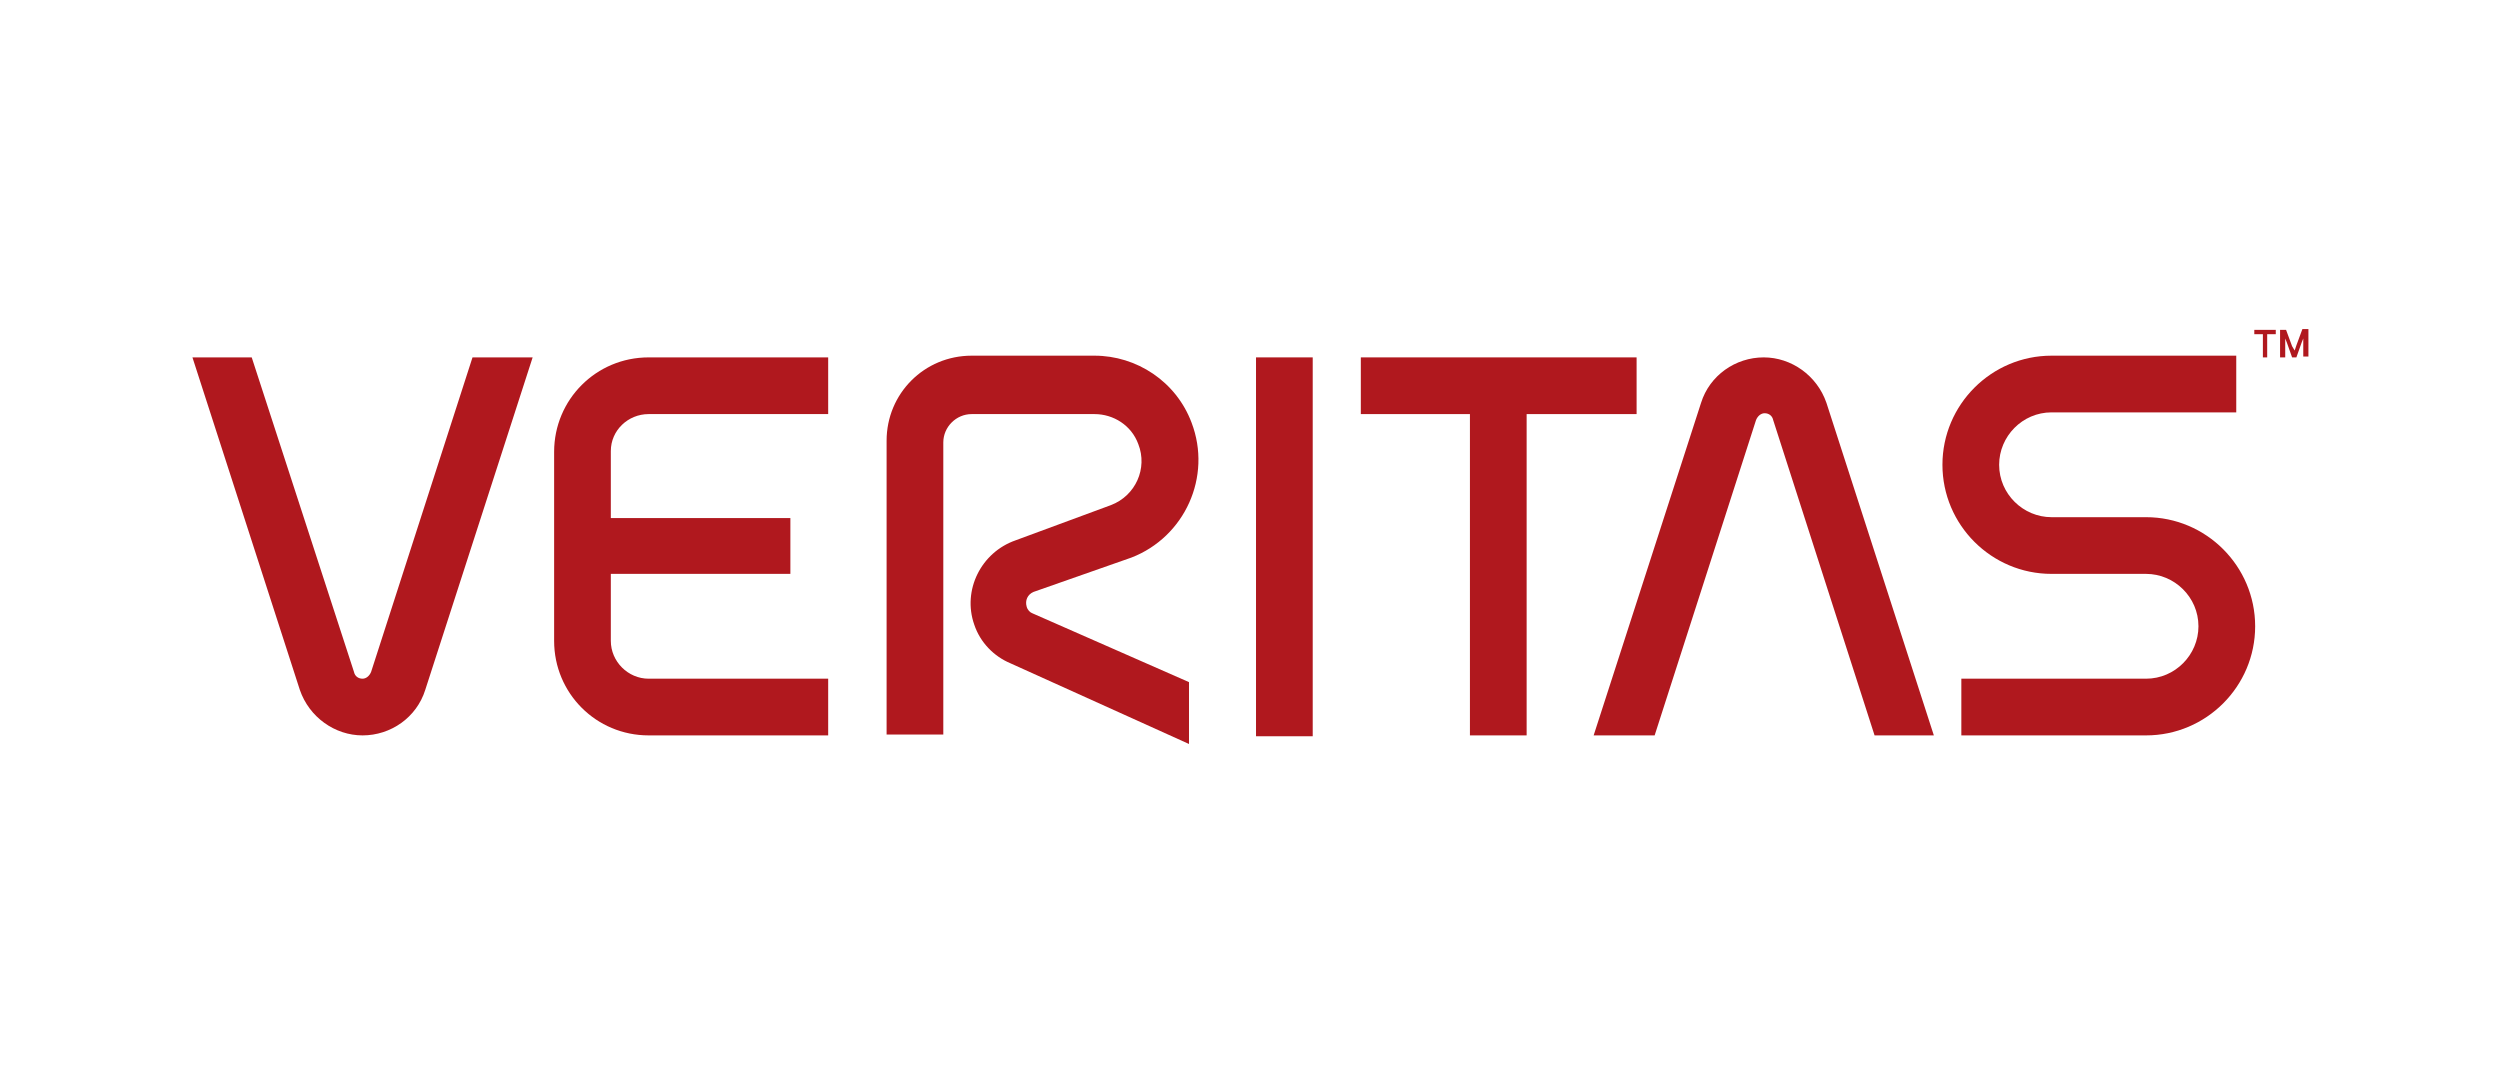
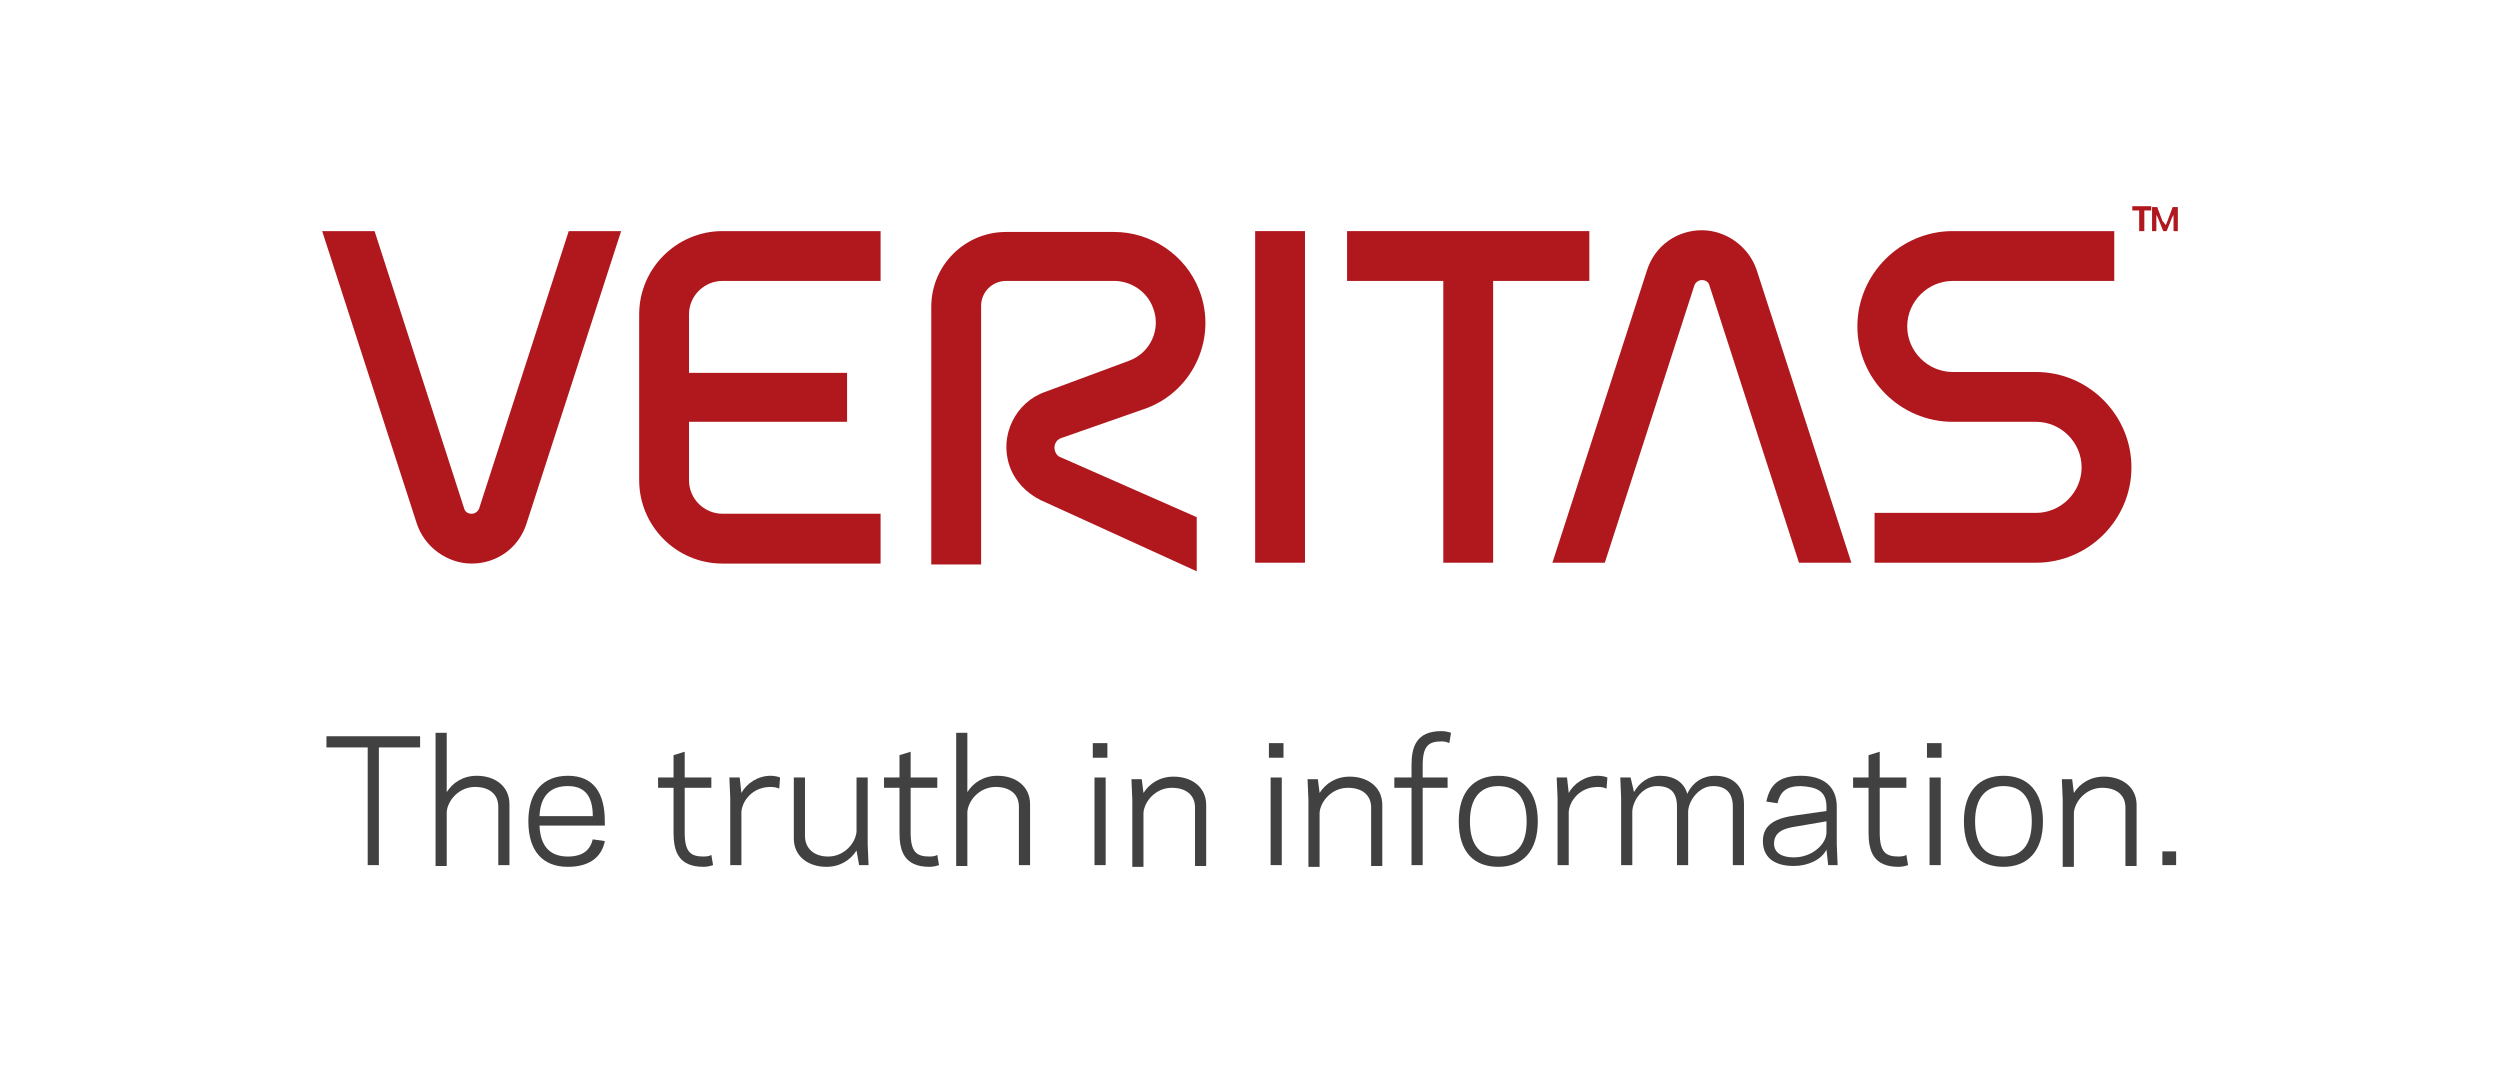
<svg xmlns="http://www.w3.org/2000/svg" version="1.1" id="Layer_1" x="0px" y="0px" viewBox="0 0 291 125" style="enable-background:new 0 0 291 125;" xml:space="preserve">
  <style type="text/css">
	.st0{fill:#B0181E;}
+ 	.st1{fill:#414142;}
</style>
-   <path class="st0" d="M109.8,51.5c0-1.8,1.5-3.3,3.3-3.3h14.3c2.2,0,4.3,1.3,5.1,3.5c1.1,2.8-0.3,6-3.2,7.1l-11.1,4.1  c-4,1.4-6.2,5.8-4.8,9.8c0.7,2.1,2.3,3.7,4.2,4.5l20.8,9.4v-7.2l-18.2-8c-0.3-0.1-0.6-0.4-0.7-0.8c-0.2-0.7,0.1-1.4,0.8-1.7l11.4-4  c6.2-2.4,9.4-9.4,7-15.7c-1.8-4.8-6.4-7.8-11.3-7.8h-14.3c-5.5,0-9.9,4.4-9.9,9.9v34.2h6.6V51.5z" />
-   <rect x="146.2" y="41.6" class="st0" width="6.6" height="44.1" />
-   <path class="st0" d="M55,41.6L43.2,78.2c-0.2,0.5-0.6,0.8-1,0.8c-0.5,0-0.9-0.3-1-0.8L29.3,41.6h-6.9l12.5,38.7  c1.1,3.2,4.1,5.3,7.3,5.3c3.3,0,6.3-2.1,7.3-5.3L62,41.6H55z" />
-   <path class="st0" d="M192.6,85.6l11.8-36.7c0.2-0.5,0.6-0.8,1-0.8c0.5,0,0.9,0.3,1,0.8l11.8,36.7h6.9l-12.5-38.7  c-1.1-3.2-4.1-5.3-7.3-5.3c-3.3,0-6.3,2.1-7.3,5.3l-12.5,38.7H192.6z" />
-   <path class="st0" d="M75.5,48.2h20.9v-6.6H75.5c-6.1,0-11,4.9-11,11v22c0,6.1,4.9,11,11,11h20.9V79H75.5c-2.4,0-4.4-2-4.4-4.4v-7.8  H92v-6.5H71.1v-7.8C71.1,50.1,73.1,48.2,75.5,48.2" />
-   <polygon class="st0" points="190.5,41.6 158.4,41.6 158.4,48.2 171.1,48.2 171.1,85.6 177.7,85.6 177.7,48.2 190.5,48.2 " />
-   <path class="st0" d="M249.8,85.6c7,0,12.7-5.7,12.7-12.7c0-7-5.7-12.7-12.7-12.7h-11c-3.3,0-6.1-2.7-6.1-6.1c0-3.3,2.7-6.1,6.1-6.1  h21.5v-6.6h-21.5c-7,0-12.7,5.7-12.7,12.7c0,7,5.7,12.7,12.7,12.7h11c3.3,0,6.1,2.7,6.1,6.1c0,3.3-2.7,6.1-6.1,6.1h-21.5v6.6H249.8z  " />
-   <path class="st0" d="M264,41.6h-0.6v-2.7h-1v-0.5h2.5v0.5h-1V41.6z M267.1,40.8l0.2-0.6l0.7-1.9h0.7v3.2h-0.6V40l0-0.6l-0.2,0.5  l-0.6,1.7h-0.5l-0.6-1.7l-0.2-0.5l0,0.6v1.6h-0.6v-3.2h0.7l0.7,1.9L267.1,40.8z" />
+   <g>
+     <path class="st0" d="M114.2,35.6c0-1.6,1.3-2.9,2.9-2.9h12.6c1.9,0,3.8,1.2,4.5,3.1c1,2.5-0.3,5.3-2.8,6.2l-9.7,3.6   c-3.5,1.2-5.4,5.1-4.2,8.6c0.6,1.8,2,3.2,3.6,4l18.2,8.3v-6.3l-15.9-7c-0.3-0.1-0.5-0.4-0.6-0.7c-0.2-0.6,0.1-1.3,0.7-1.5l10-3.5   c5.5-2.1,8.2-8.3,6.1-13.7c-1.6-4.2-5.7-6.8-9.9-6.8h-12.6c-4.8,0-8.7,3.9-8.7,8.7v30h5.8V35.6L114.2,35.6z" />
+     <polygon class="st0" points="146.1,65.5 151.9,65.5 151.9,26.9 146.1,26.9 146.1,65.5  " />
+     <path class="st0" d="M66.2,26.9L55.8,59.1c-0.1,0.4-0.5,0.7-0.9,0.7c-0.4,0-0.8-0.2-0.9-0.7L43.6,26.9h-6.1l11,34   c0.9,2.8,3.6,4.7,6.4,4.7c2.9,0,5.5-1.8,6.4-4.7l11-34H66.2L66.2,26.9z" />
+     <path class="st0" d="M186.8,65.5l10.4-32.2c0.1-0.4,0.5-0.7,0.9-0.7c0.4,0,0.8,0.2,0.9,0.7l10.4,32.2h6.1l-11-34   c-0.9-2.8-3.6-4.7-6.4-4.7c-2.9,0-5.5,1.8-6.4,4.7l-11,34H186.8L186.8,65.5z" />
+     <path class="st0" d="M84.1,32.7h18.4v-5.8H84.1c-5.3,0-9.7,4.3-9.7,9.7v19.3c0,5.3,4.3,9.7,9.7,9.7h18.4v-5.8H84.1   c-2.1,0-3.9-1.7-3.9-3.9v-6.8h18.4v-5.7H80.2v-6.8C80.2,34.4,82,32.7,84.1,32.7L84.1,32.7z" />
+     <polygon class="st0" points="185,26.9 156.8,26.9 156.8,32.7 168,32.7 168,65.5 173.8,65.5 173.8,32.7 185,32.7 185,26.9  " />
+     <path class="st0" d="M237,65.5c6.1,0,11.1-5,11.1-11.1c0-6.1-5-11.1-11.1-11.1h-9.7c-2.9,0-5.3-2.4-5.3-5.3c0-2.9,2.4-5.3,5.3-5.3   h18.8v-5.8h-18.8c-6.1,0-11.1,5-11.1,11.1c0,6.1,5,11.1,11.1,11.1h9.7c2.9,0,5.3,2.4,5.3,5.3c0,2.9-2.4,5.3-5.3,5.3l-18.8,0v5.8   H237L237,65.5z" />
+     <path class="st0" d="M249.5,26.9H249v-2.4h-0.8v-0.5h2.2v0.5h-0.8V26.9L249.5,26.9z M252.1,26.2l0.2-0.5l0.6-1.6h0.6v2.8H253v-1.4   l0-0.5l-0.2,0.4l-0.6,1.5h-0.4l-0.6-1.5l-0.2-0.4l0,0.5v1.4h-0.5v-2.8h0.6l0.6,1.6L252.1,26.2L252.1,26.2z" />
+     <polygon class="st1" points="44.1,100.7 42.8,100.7 42.8,87 38,87 38,85.7 48.9,85.7 48.9,87 44.1,87 44.1,100.7  " />
+     <path class="st1" d="M50.8,85.3H52v6.9c0.7-1.1,1.9-1.9,3.5-1.9c2.1,0,3.8,1.2,3.8,3.3v7.1H58v-6.8c0-1.5-1.1-2.3-2.7-2.3   c-1.9,0-3.2,1.6-3.3,2.9v6.3h-1.3V85.3L50.8,85.3z" />
+     <path class="st1" d="M70.4,95.6v0.5h-7.6c0.1,2.6,1.4,3.6,3.3,3.6c1.8,0,2.6-0.8,2.9-2l1.4,0.2c-0.3,1.6-1.5,3-4.3,3   c-2.9,0-4.6-1.8-4.6-5.3c0-3.5,1.8-5.3,4.6-5.3C69.1,90.3,70.4,92.3,70.4,95.6L70.4,95.6z M62.8,95H69c0-2.3-0.9-3.5-2.9-3.5   C64.2,91.5,62.9,92.5,62.8,95L62.8,95z" />
+     <path class="st1" d="M76.6,90.5h1.8v-2.6l1.3-0.4v3h3.1v1.2h-3.1v5.2c0,2.3,0.7,2.8,2.2,2.8c0.5,0,0.8-0.1,0.9-0.2l0.2,1.2   c-0.3,0.1-0.7,0.2-1.1,0.2c-3,0-3.5-1.9-3.5-4v-5.2h-1.8V90.5L76.6,90.5z" />
+     <path class="st1" d="M90.7,91.8c-0.2-0.1-0.5-0.2-1-0.2c-2.1,0-3.3,1.6-3.4,2.9v6.2H85v-7.8l-0.1-2.4h1.2l0.2,1.8   c0.6-1.1,1.9-2,3.4-2c0.4,0,0.9,0.1,1.1,0.2L90.7,91.8L90.7,91.8z" />
+     <path class="st1" d="M99.7,99c-0.7,1.1-1.9,1.9-3.5,1.9c-2.1,0-3.8-1.2-3.8-3.3v-7.1h1.3v6.8c0,1.5,1.1,2.4,2.7,2.4   c1.9,0,3.2-1.6,3.3-2.9v-6.3h1.3v7.8l0.1,2.4H100L99.7,99L99.7,99z" />
+     <path class="st1" d="M102.9,90.5h1.8v-2.6l1.3-0.4v3h3.1v1.2H106v5.2c0,2.3,0.7,2.8,2.2,2.8c0.5,0,0.8-0.1,0.9-0.2l0.2,1.2   c-0.3,0.1-0.7,0.2-1.1,0.2c-3,0-3.5-1.9-3.5-4v-5.2h-1.8V90.5L102.9,90.5z" />
+     <path class="st1" d="M111.3,85.3h1.3v6.9c0.7-1.1,1.9-1.9,3.5-1.9c2.1,0,3.8,1.2,3.8,3.3v7.1h-1.3v-6.8c0-1.5-1.1-2.3-2.7-2.3   c-1.9,0-3.2,1.6-3.3,2.9v6.3h-1.3V85.3L111.3,85.3z" />
+     <path class="st1" d="M128.9,88.2h-1.7v-1.7h1.7V88.2L128.9,88.2z M127.4,90.5h1.3v10.2h-1.3V90.5L127.4,90.5z" />
+     <path class="st1" d="M133.1,92.3c0.7-1.1,1.9-1.9,3.5-1.9c2.1,0,3.8,1.2,3.8,3.3v7.1h-1.3v-6.8c0-1.5-1.1-2.3-2.7-2.3   c-1.9,0-3.2,1.6-3.3,2.9v6.3h-1.3v-7.8l-0.1-2.4h1.2L133.1,92.3L133.1,92.3z" />
+     <path class="st1" d="M149.4,88.2h-1.7v-1.7h1.7V88.2L149.4,88.2z M147.9,90.5h1.3v10.2h-1.3V90.5L147.9,90.5z" />
+     <path class="st1" d="M153.6,92.3c0.7-1.1,1.9-1.9,3.5-1.9c2.1,0,3.8,1.2,3.8,3.3v7.1h-1.3v-6.8c0-1.5-1.1-2.3-2.7-2.3   c-1.9,0-3.2,1.6-3.3,2.9v6.3h-1.3v-7.8l-0.1-2.4h1.2L153.6,92.3L153.6,92.3z" />
+     <path class="st1" d="M162.3,90.5h2v-1.4c0-2.1,0.5-4,3.5-4c0.4,0,0.8,0.1,1.1,0.2l-0.2,1.2c-0.2-0.1-0.5-0.2-0.9-0.2   c-1.5,0-2.2,0.5-2.2,2.8v1.4h2.9v1.2h-2.9v9h-1.3v-9h-2V90.5L162.3,90.5z" />
+     <path class="st1" d="M169.8,95.6c0-3.5,1.8-5.3,4.6-5.3c2.8,0,4.6,1.8,4.6,5.3c0,3.5-1.8,5.3-4.6,5.3   C171.6,100.9,169.8,99.2,169.8,95.6L169.8,95.6z M171.1,95.6c0,2.9,1.3,4.1,3.3,4.1c2,0,3.3-1.2,3.3-4.1c0-2.9-1.3-4.1-3.3-4.1   C172.4,91.5,171.1,92.8,171.1,95.6L171.1,95.6z" />
+     <path class="st1" d="M187,91.8c-0.2-0.1-0.5-0.2-1-0.2c-2.1,0-3.3,1.6-3.4,2.9v6.2h-1.3v-7.8l-0.1-2.4h1.2l0.2,1.8   c0.6-1.1,1.9-2,3.4-2c0.4,0,0.9,0.1,1.1,0.2L187,91.8L187,91.8z" />
+     <path class="st1" d="M190.2,92.2c0.6-1.1,1.7-1.9,3-1.9c1.6,0,2.8,0.7,3.2,2.1c0.7-1.5,2-2.1,3.2-2.1c2.1,0,3.4,1.2,3.4,3.3v7.1   h-1.3v-6.8c0-1.6-0.8-2.4-2.3-2.4c-1.6,0-2.8,1.6-2.9,2.9v6.3h-1.3v-6.8c0-1.6-0.7-2.4-2.3-2.4c-1.7,0-2.8,1.6-2.9,2.9v6.3h-1.3   v-7.8l-0.1-2.4h1.2L190.2,92.2L190.2,92.2z" />
+     <path class="st1" d="M209.1,94.9l3.5-0.5v-0.5c0-1.8-1.1-2.3-3-2.4c-1.7,0-2.4,0.7-2.7,2l-1.3-0.2c0.4-1.8,1.3-3,4-3   c2.6,0,4.2,1.2,4.2,3.6v4.4l0.1,2.4h-1.1l-0.2-1.8c-0.6,1.2-2.2,1.9-3.8,1.9c-2.4,0-3.6-1.1-3.6-2.9   C205.2,95.9,206.8,95.2,209.1,94.9L209.1,94.9z M208.8,99.8c2.2,0,3.8-1.6,3.8-2.9v-1.3l-3.5,0.6c-1.4,0.2-2.6,0.6-2.6,2   C206.5,99.2,207.3,99.8,208.8,99.8L208.8,99.8z" />
+     <path class="st1" d="M215.7,90.5h1.8v-2.6l1.3-0.4v3h3.1v1.2h-3.1v5.2c0,2.3,0.7,2.8,2.2,2.8c0.5,0,0.8-0.1,0.9-0.2l0.2,1.2   c-0.3,0.1-0.7,0.2-1.1,0.2c-3,0-3.5-1.9-3.5-4v-5.2h-1.8V90.5L215.7,90.5z" />
+     <path class="st1" d="M226,88.2h-1.7v-1.7h1.7V88.2L226,88.2z M224.6,90.5h1.3v10.2h-1.3V90.5L224.6,90.5z" />
+     <path class="st1" d="M228.6,95.6c0-3.5,1.8-5.3,4.6-5.3c2.8,0,4.6,1.8,4.6,5.3c0,3.5-1.8,5.3-4.6,5.3   C230.4,100.9,228.6,99.2,228.6,95.6L228.6,95.6z M229.9,95.6c0,2.9,1.3,4.1,3.3,4.1c2,0,3.3-1.2,3.3-4.1c0-2.9-1.3-4.1-3.3-4.1   C231.2,91.5,229.9,92.8,229.9,95.6L229.9,95.6z" />
+     <path class="st1" d="M241.4,92.3c0.7-1.1,1.9-1.9,3.5-1.9c2.1,0,3.8,1.2,3.8,3.3v7.1h-1.3v-6.8c0-1.5-1.1-2.3-2.7-2.3   c-1.9,0-3.2,1.6-3.3,2.9v6.3h-1.3v-7.8l-0.1-2.4h1.2L241.4,92.3L241.4,92.3z" />
+     <polygon class="st1" points="253.3,100.7 251.7,100.7 251.7,99.1 253.3,99.1 253.3,100.7  " />
+   </g>
</svg>
